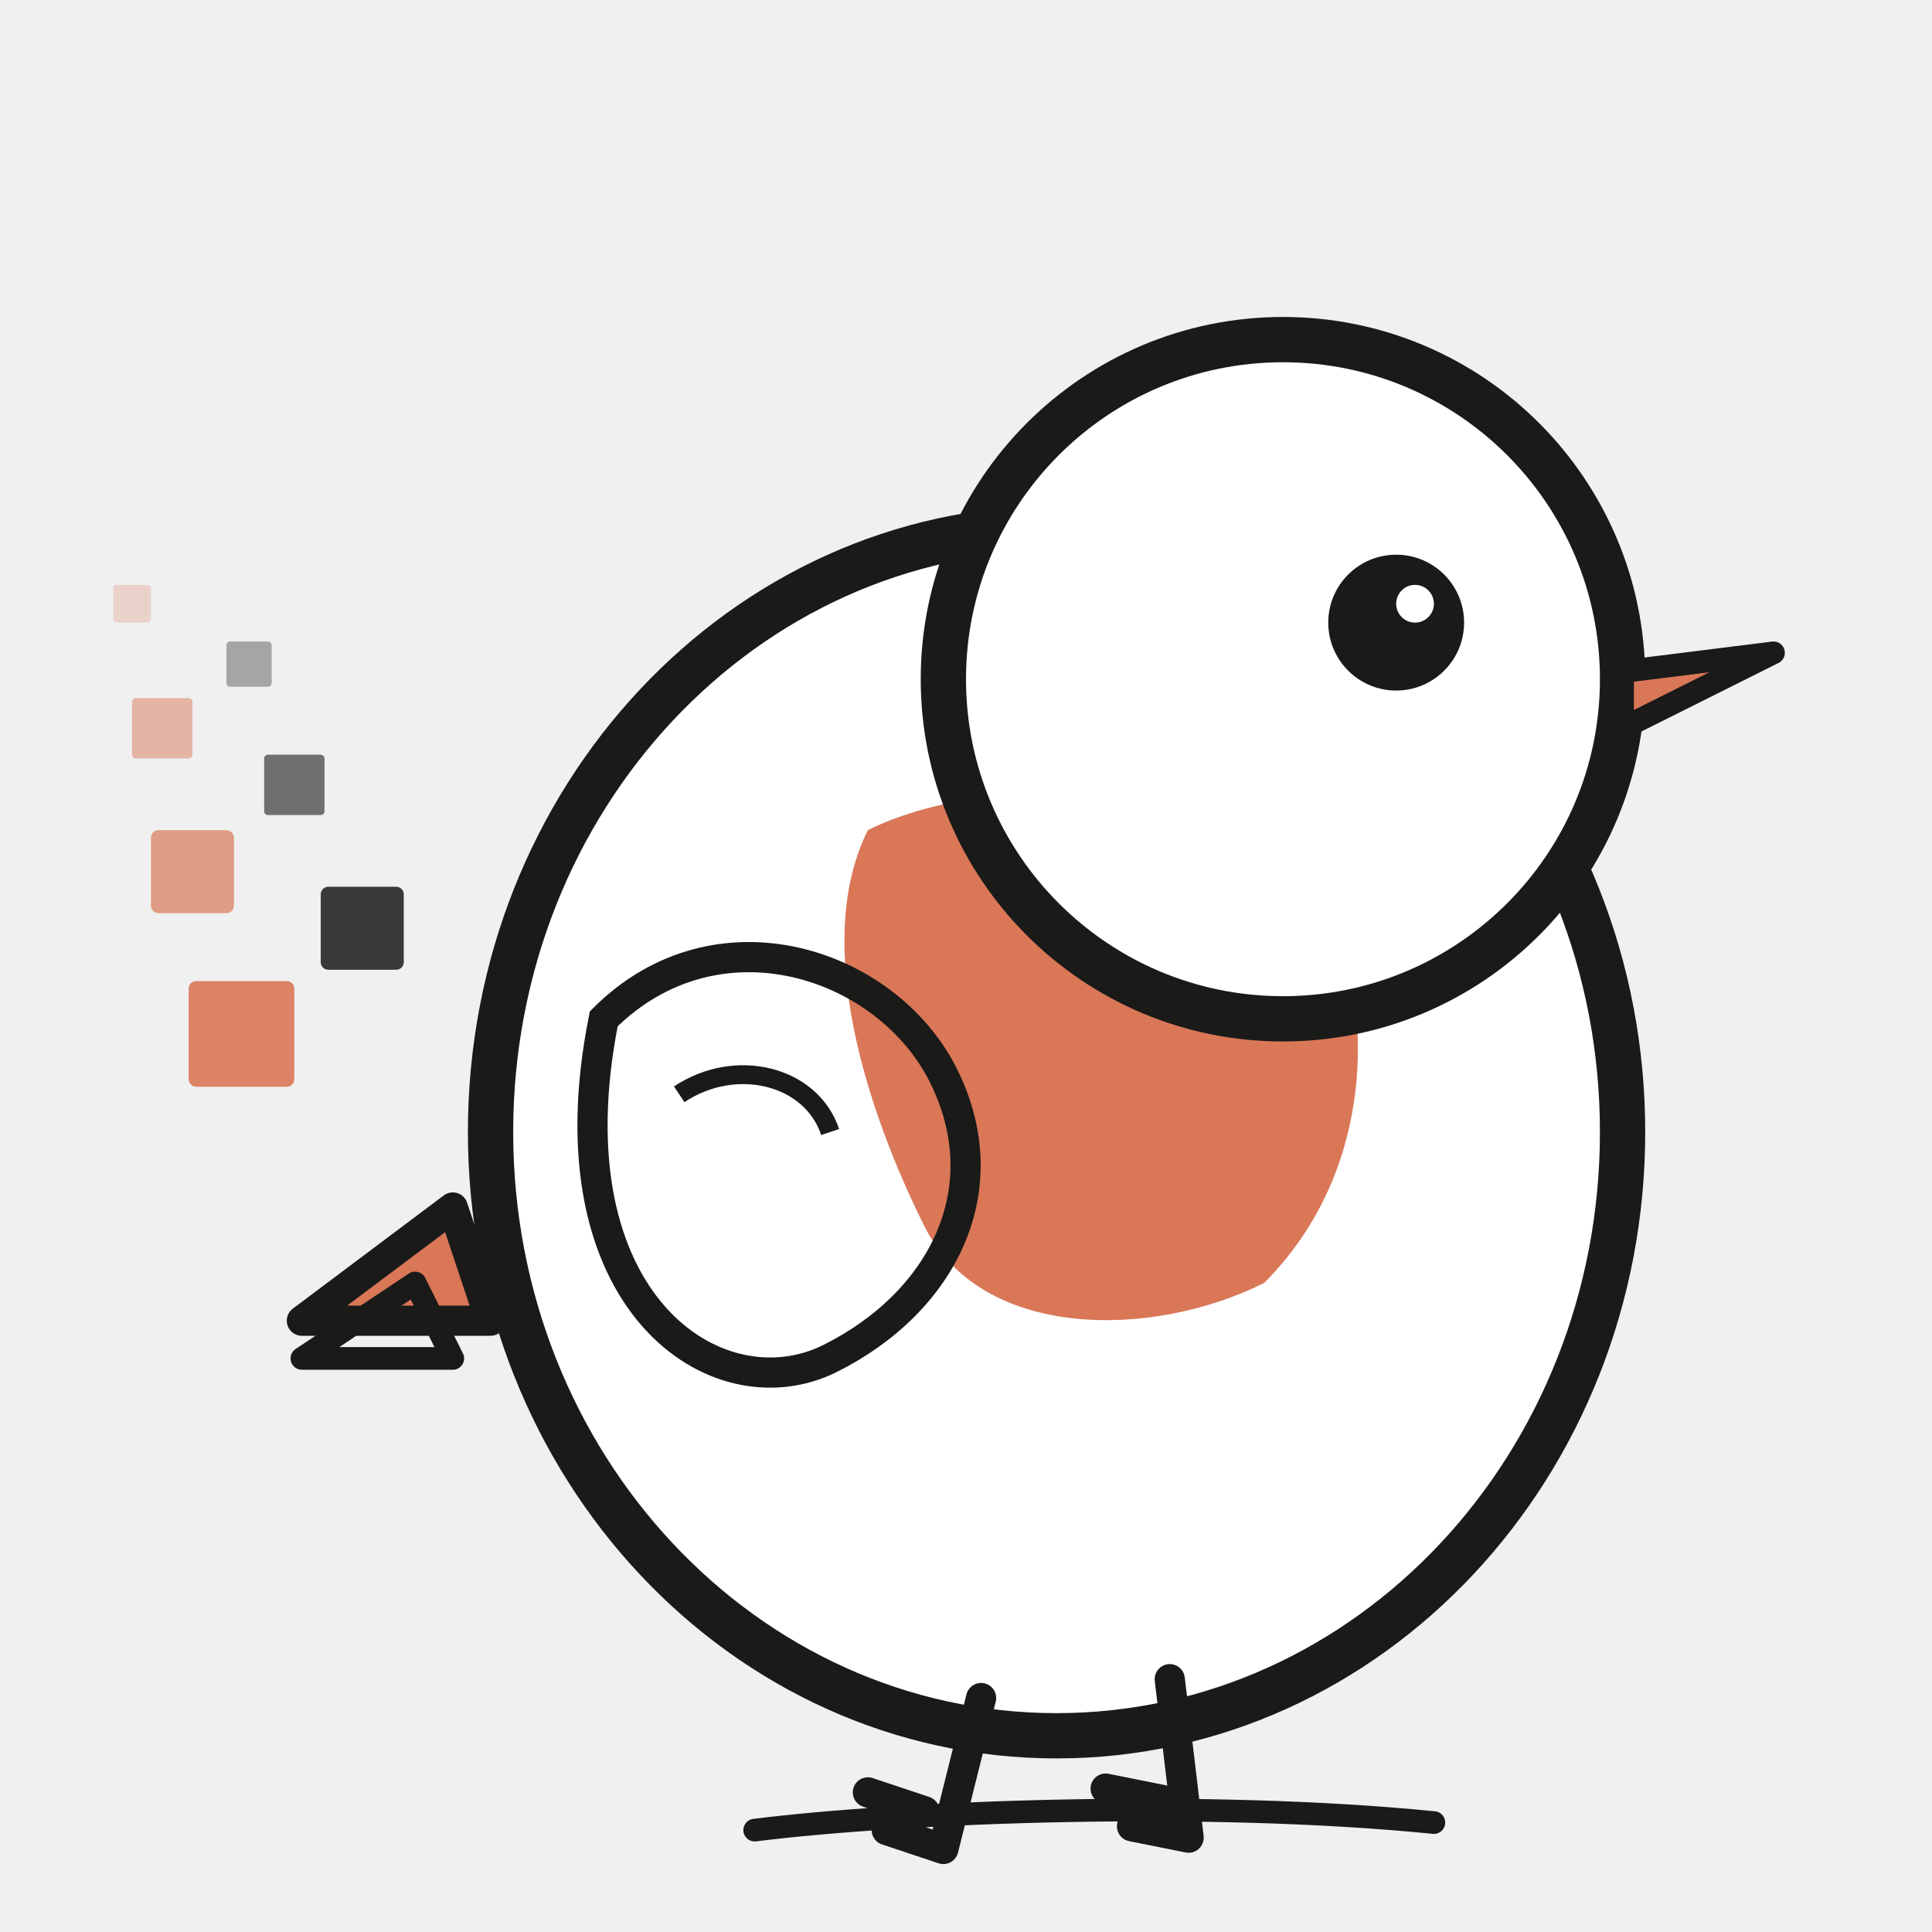
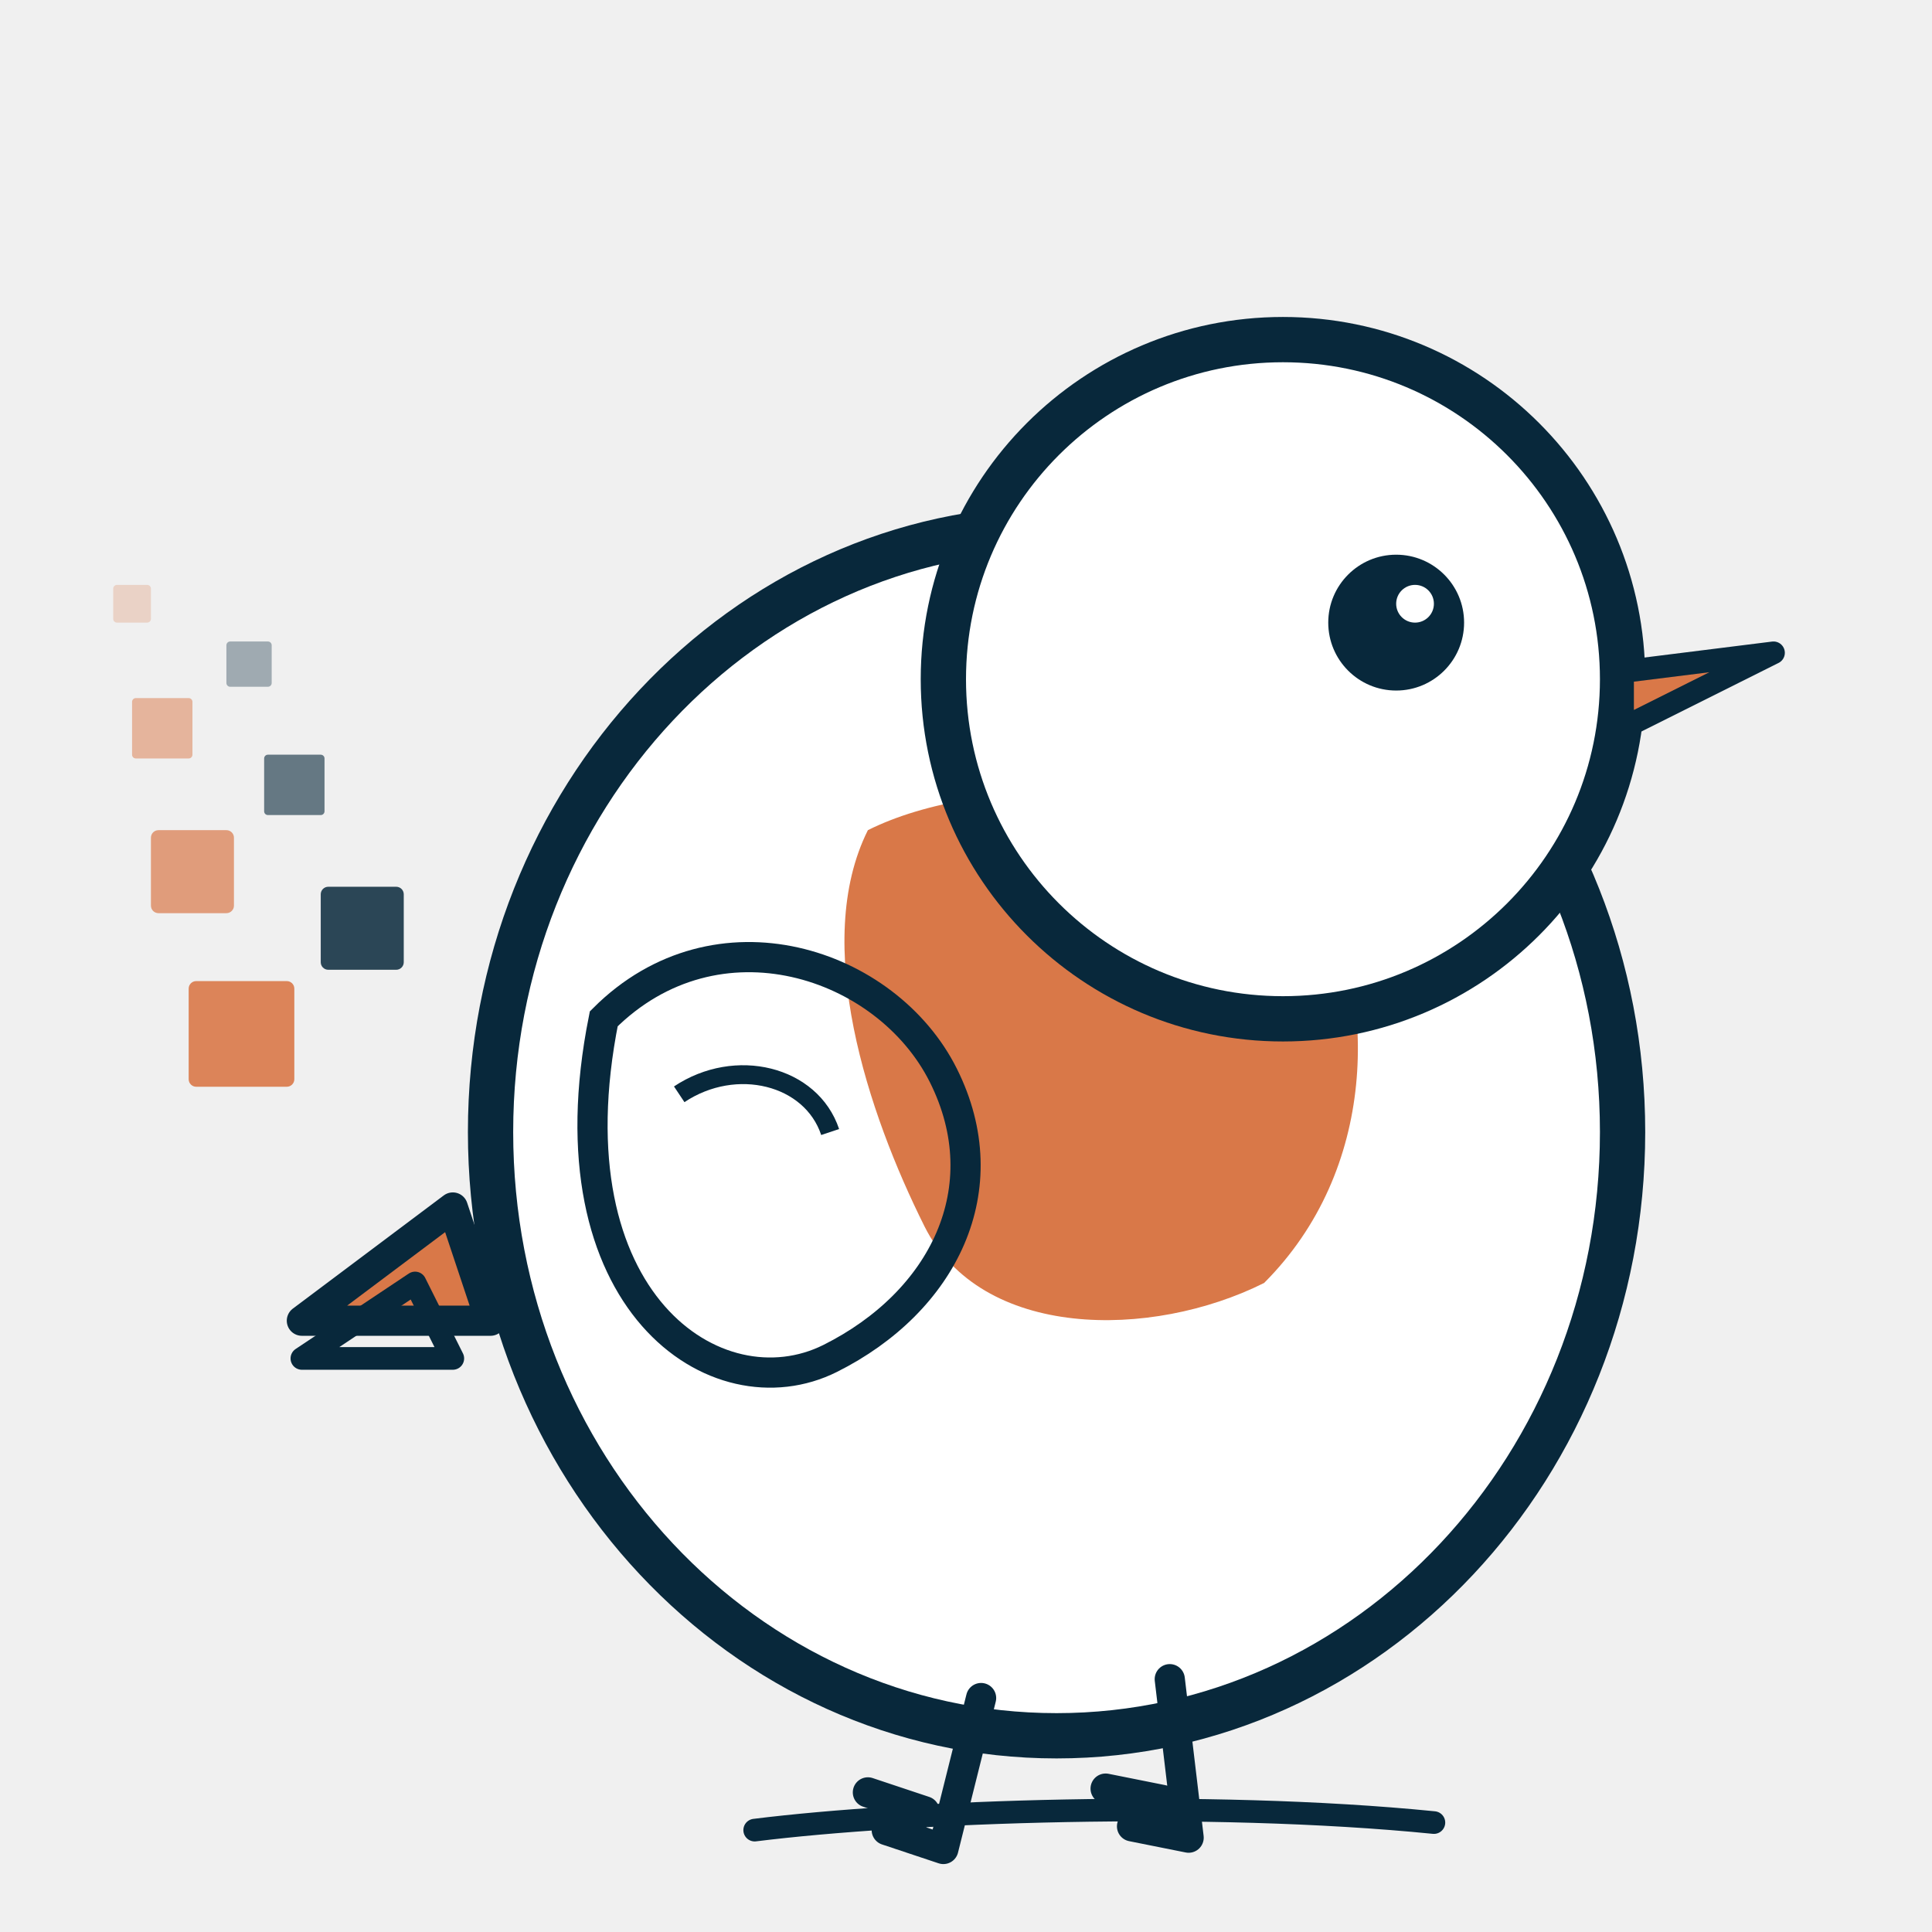
<svg xmlns="http://www.w3.org/2000/svg" width="512" height="512" viewBox="0 0 512 512" fill="none">
-   <ellipse cx="280" cy="300" rx="150" ry="160" fill="white" stroke="#1A1A19" stroke-width="12" stroke-linejoin="round" />
-   <path d="M230 220c30-15 90-15 120 15 15 30 15 75-15 105-30 15-75 15-90-15-15-30-30-75-15-105z" fill="#D97757" />
-   <circle cx="340" cy="180" r="90" fill="white" stroke="#1A1A19" stroke-width="12" />
-   <circle cx="370" cy="165" r="18" fill="#1A1A19" />
+   <ellipse cx="280" cy="300" rx="150" ry="160" fill="white" stroke="#08283B" stroke-width="12" stroke-linejoin="round" />
+   <path d="M230 220c30-15 90-15 120 15 15 30 15 75-15 105-30 15-75 15-90-15-15-30-30-75-15-105z" fill="#D97848" />
+   <circle cx="340" cy="180" r="90" fill="white" stroke="#08283B" stroke-width="12" />
+   <circle cx="370" cy="165" r="18" fill="#08283B" />
  <circle cx="375" cy="160" r="5" fill="white" />
-   <path d="M430 178l40-5-40 20z" fill="#D97757" stroke="#1A1A19" stroke-width="6" stroke-linejoin="round" />
-   <path d="M160 270c30-30 75-15 90 15s0 60-30 75-75-15-60-90z" fill="none" stroke="#1A1A19" stroke-width="8" />
-   <path d="M180 290c15-10 35-5 40 10" fill="none" stroke="#1A1A19" stroke-width="5" />
-   <path d="M120 320l-40 30h50z" fill="#D97757" stroke="#1A1A19" stroke-width="8" stroke-linejoin="round" />
-   <path d="M110 340l-30 20h40z" fill="none" stroke="#1A1A19" stroke-width="6" stroke-linejoin="round" />
-   <rect x="50" y="260" width="28" height="28" rx="2" fill="#D97757" opacity="0.9" />
-   <rect x="85" y="235" width="22" height="22" rx="2" fill="#1A1A19" opacity="0.85" />
-   <rect x="40" y="220" width="22" height="22" rx="2" fill="#D97757" opacity="0.7" />
-   <rect x="70" y="200" width="16" height="16" rx="1" fill="#1A1A19" opacity="0.6" />
-   <rect x="35" y="185" width="16" height="16" rx="1" fill="#D97757" opacity="0.5" />
-   <rect x="60" y="170" width="12" height="12" rx="1" fill="#1A1A19" opacity="0.35" />
-   <rect x="30" y="155" width="10" height="10" rx="1" fill="#D97757" opacity="0.25" />
-   <path d="M260 450l-10 40-15-5 10-5-15-5" stroke="#1A1A19" stroke-width="8" stroke-linecap="round" stroke-linejoin="round" fill="none" />
-   <path d="M310 445l5 42-15-3 8-7-15-3" stroke="#1A1A19" stroke-width="8" stroke-linecap="round" stroke-linejoin="round" fill="none" />
-   <path d="M200 485c40-5 120-8 180-2" stroke="#1A1A19" stroke-width="6" stroke-linecap="round" fill="none" />
+   <path d="M430 178l40-5-40 20z" fill="#D97848" stroke="#08283B" stroke-width="6" stroke-linejoin="round" />
+   <path d="M160 270c30-30 75-15 90 15s0 60-30 75-75-15-60-90z" fill="none" stroke="#08283B" stroke-width="8" />
+   <path d="M180 290c15-10 35-5 40 10" fill="none" stroke="#08283B" stroke-width="5" />
+   <path d="M120 320l-40 30h50z" fill="#D97848" stroke="#08283B" stroke-width="8" stroke-linejoin="round" />
+   <path d="M110 340l-30 20h40z" fill="none" stroke="#08283B" stroke-width="6" stroke-linejoin="round" />
+   <rect x="50" y="260" width="28" height="28" rx="2" fill="#D97848" opacity="0.9" />
+   <rect x="85" y="235" width="22" height="22" rx="2" fill="#08283B" opacity="0.85" />
+   <rect x="40" y="220" width="22" height="22" rx="2" fill="#D97848" opacity="0.7" />
+   <rect x="70" y="200" width="16" height="16" rx="1" fill="#08283B" opacity="0.6" />
+   <rect x="35" y="185" width="16" height="16" rx="1" fill="#D97848" opacity="0.5" />
+   <rect x="60" y="170" width="12" height="12" rx="1" fill="#08283B" opacity="0.35" />
+   <rect x="30" y="155" width="10" height="10" rx="1" fill="#D97848" opacity="0.25" />
+   <path d="M260 450l-10 40-15-5 10-5-15-5" stroke="#08283B" stroke-width="8" stroke-linecap="round" stroke-linejoin="round" fill="none" />
+   <path d="M310 445l5 42-15-3 8-7-15-3" stroke="#08283B" stroke-width="8" stroke-linecap="round" stroke-linejoin="round" fill="none" />
+   <path d="M200 485c40-5 120-8 180-2" stroke="#08283B" stroke-width="6" stroke-linecap="round" fill="none" />
</svg>
